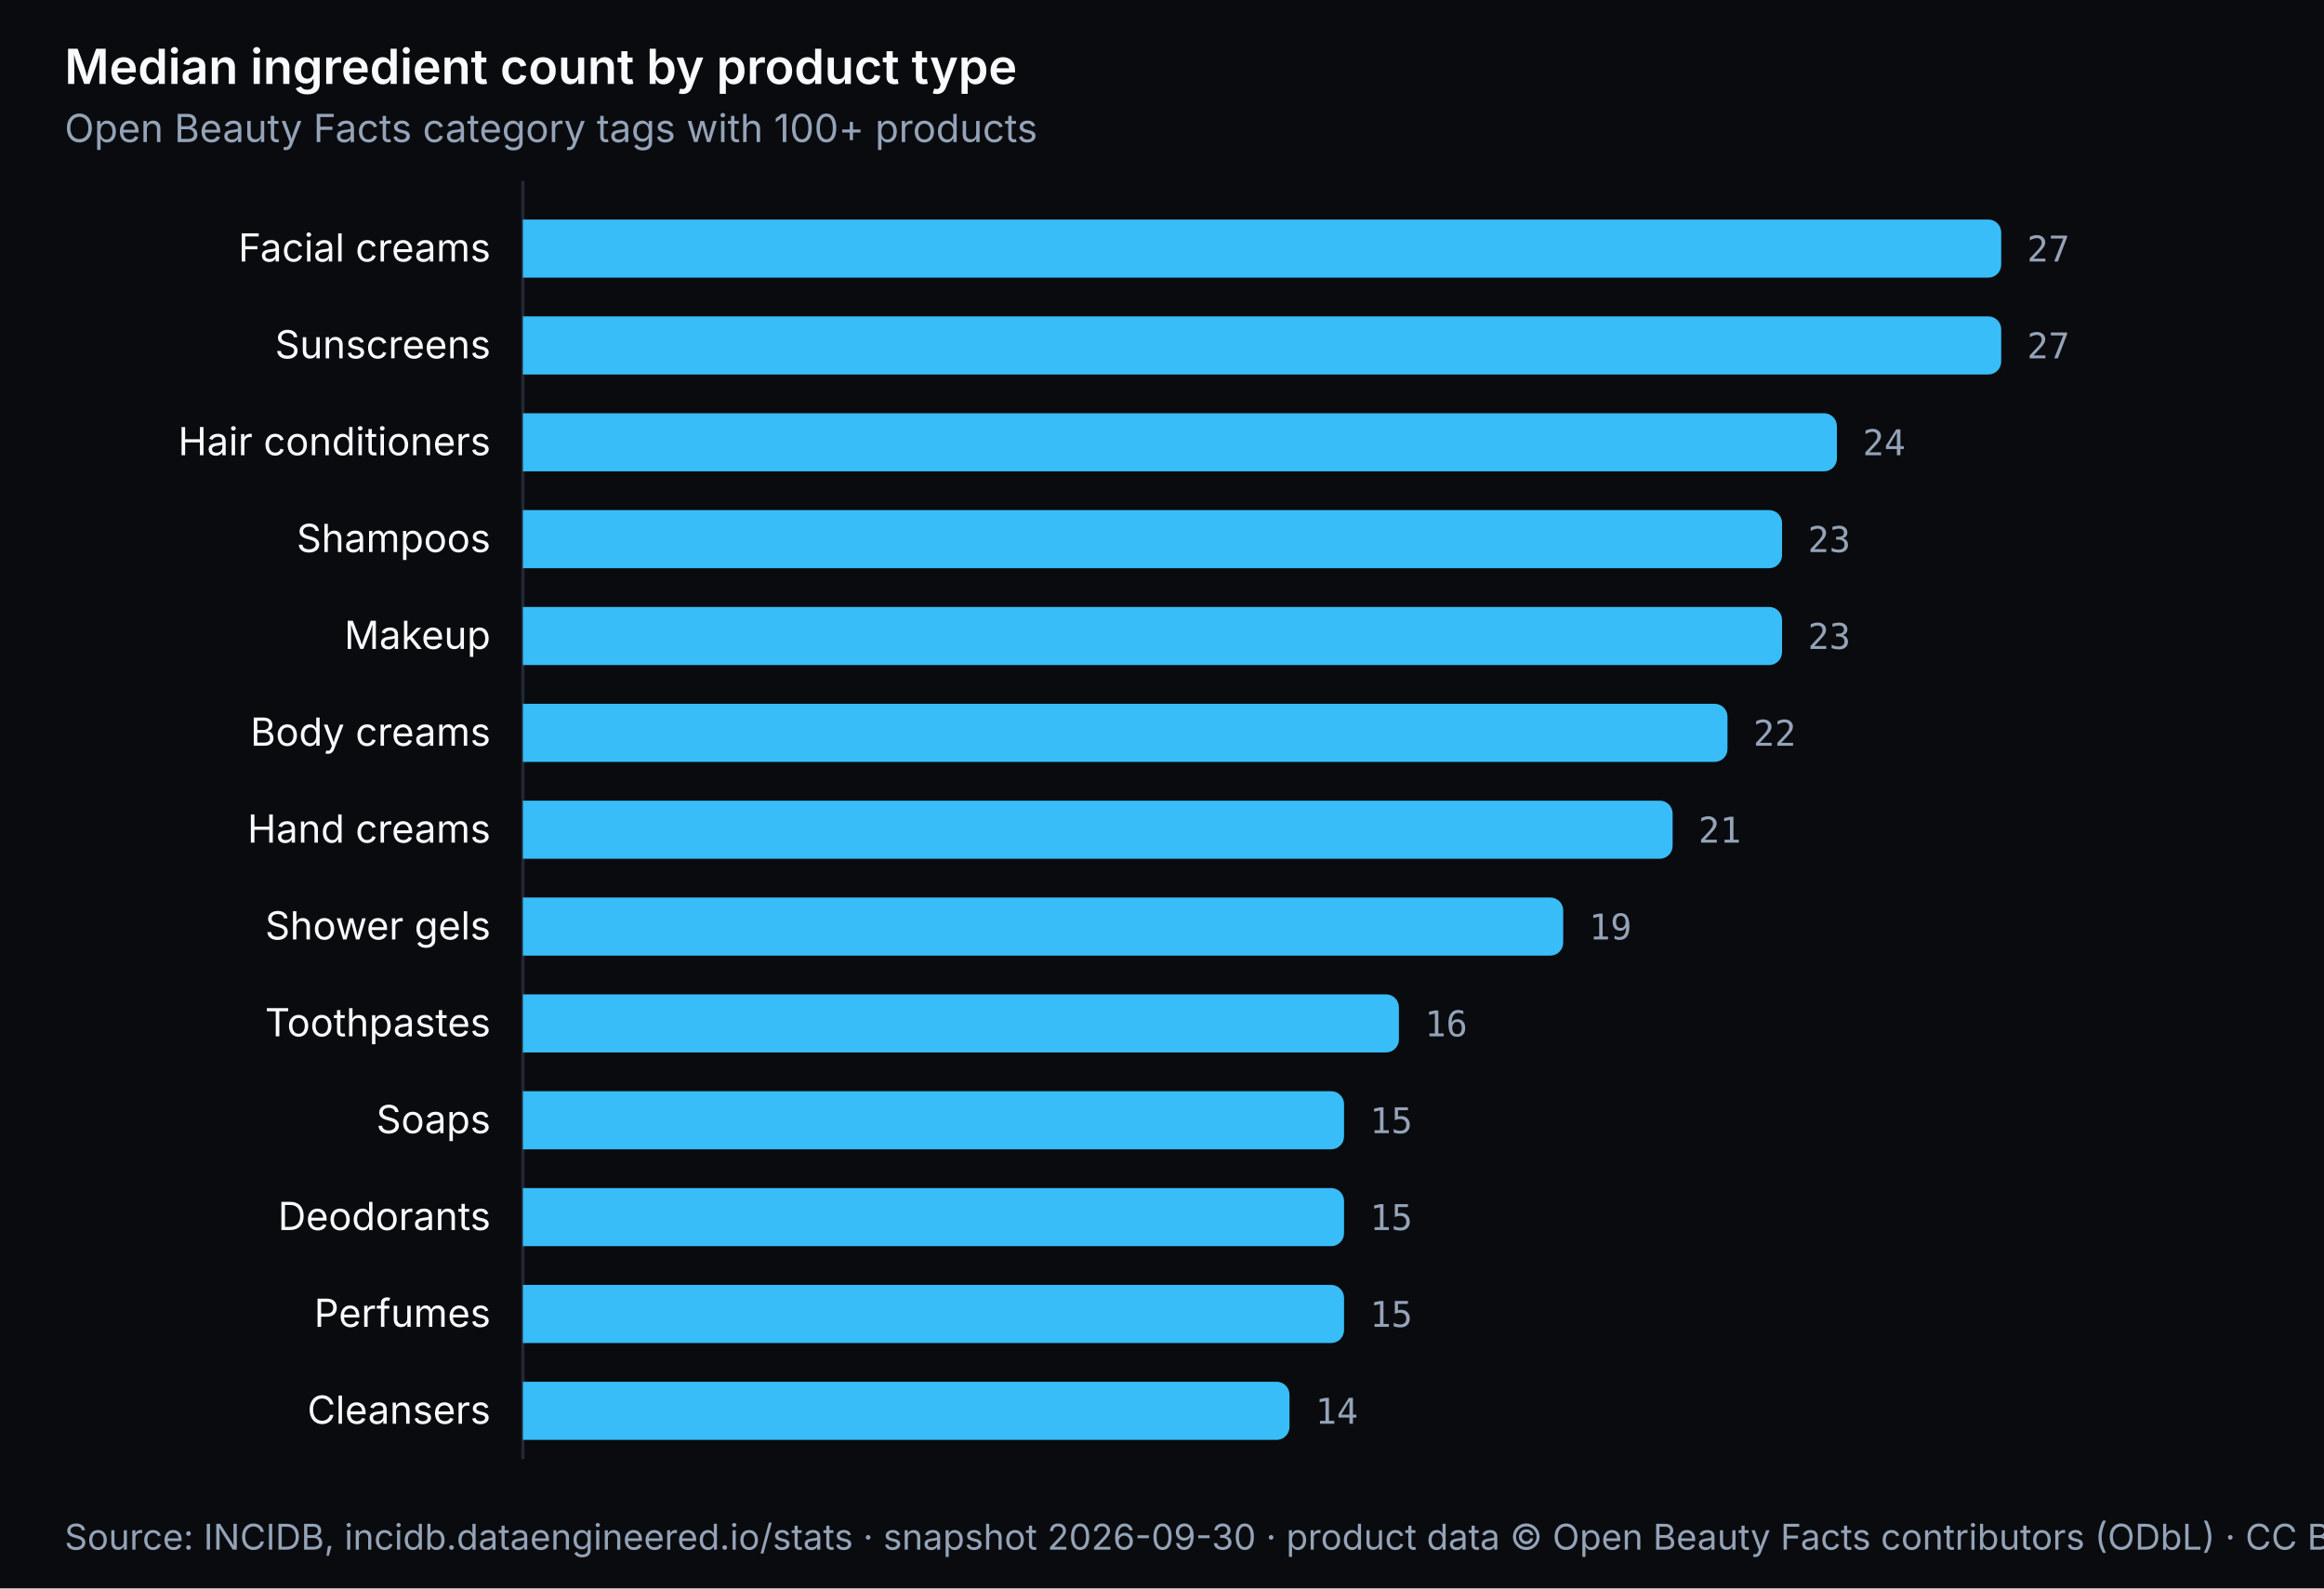
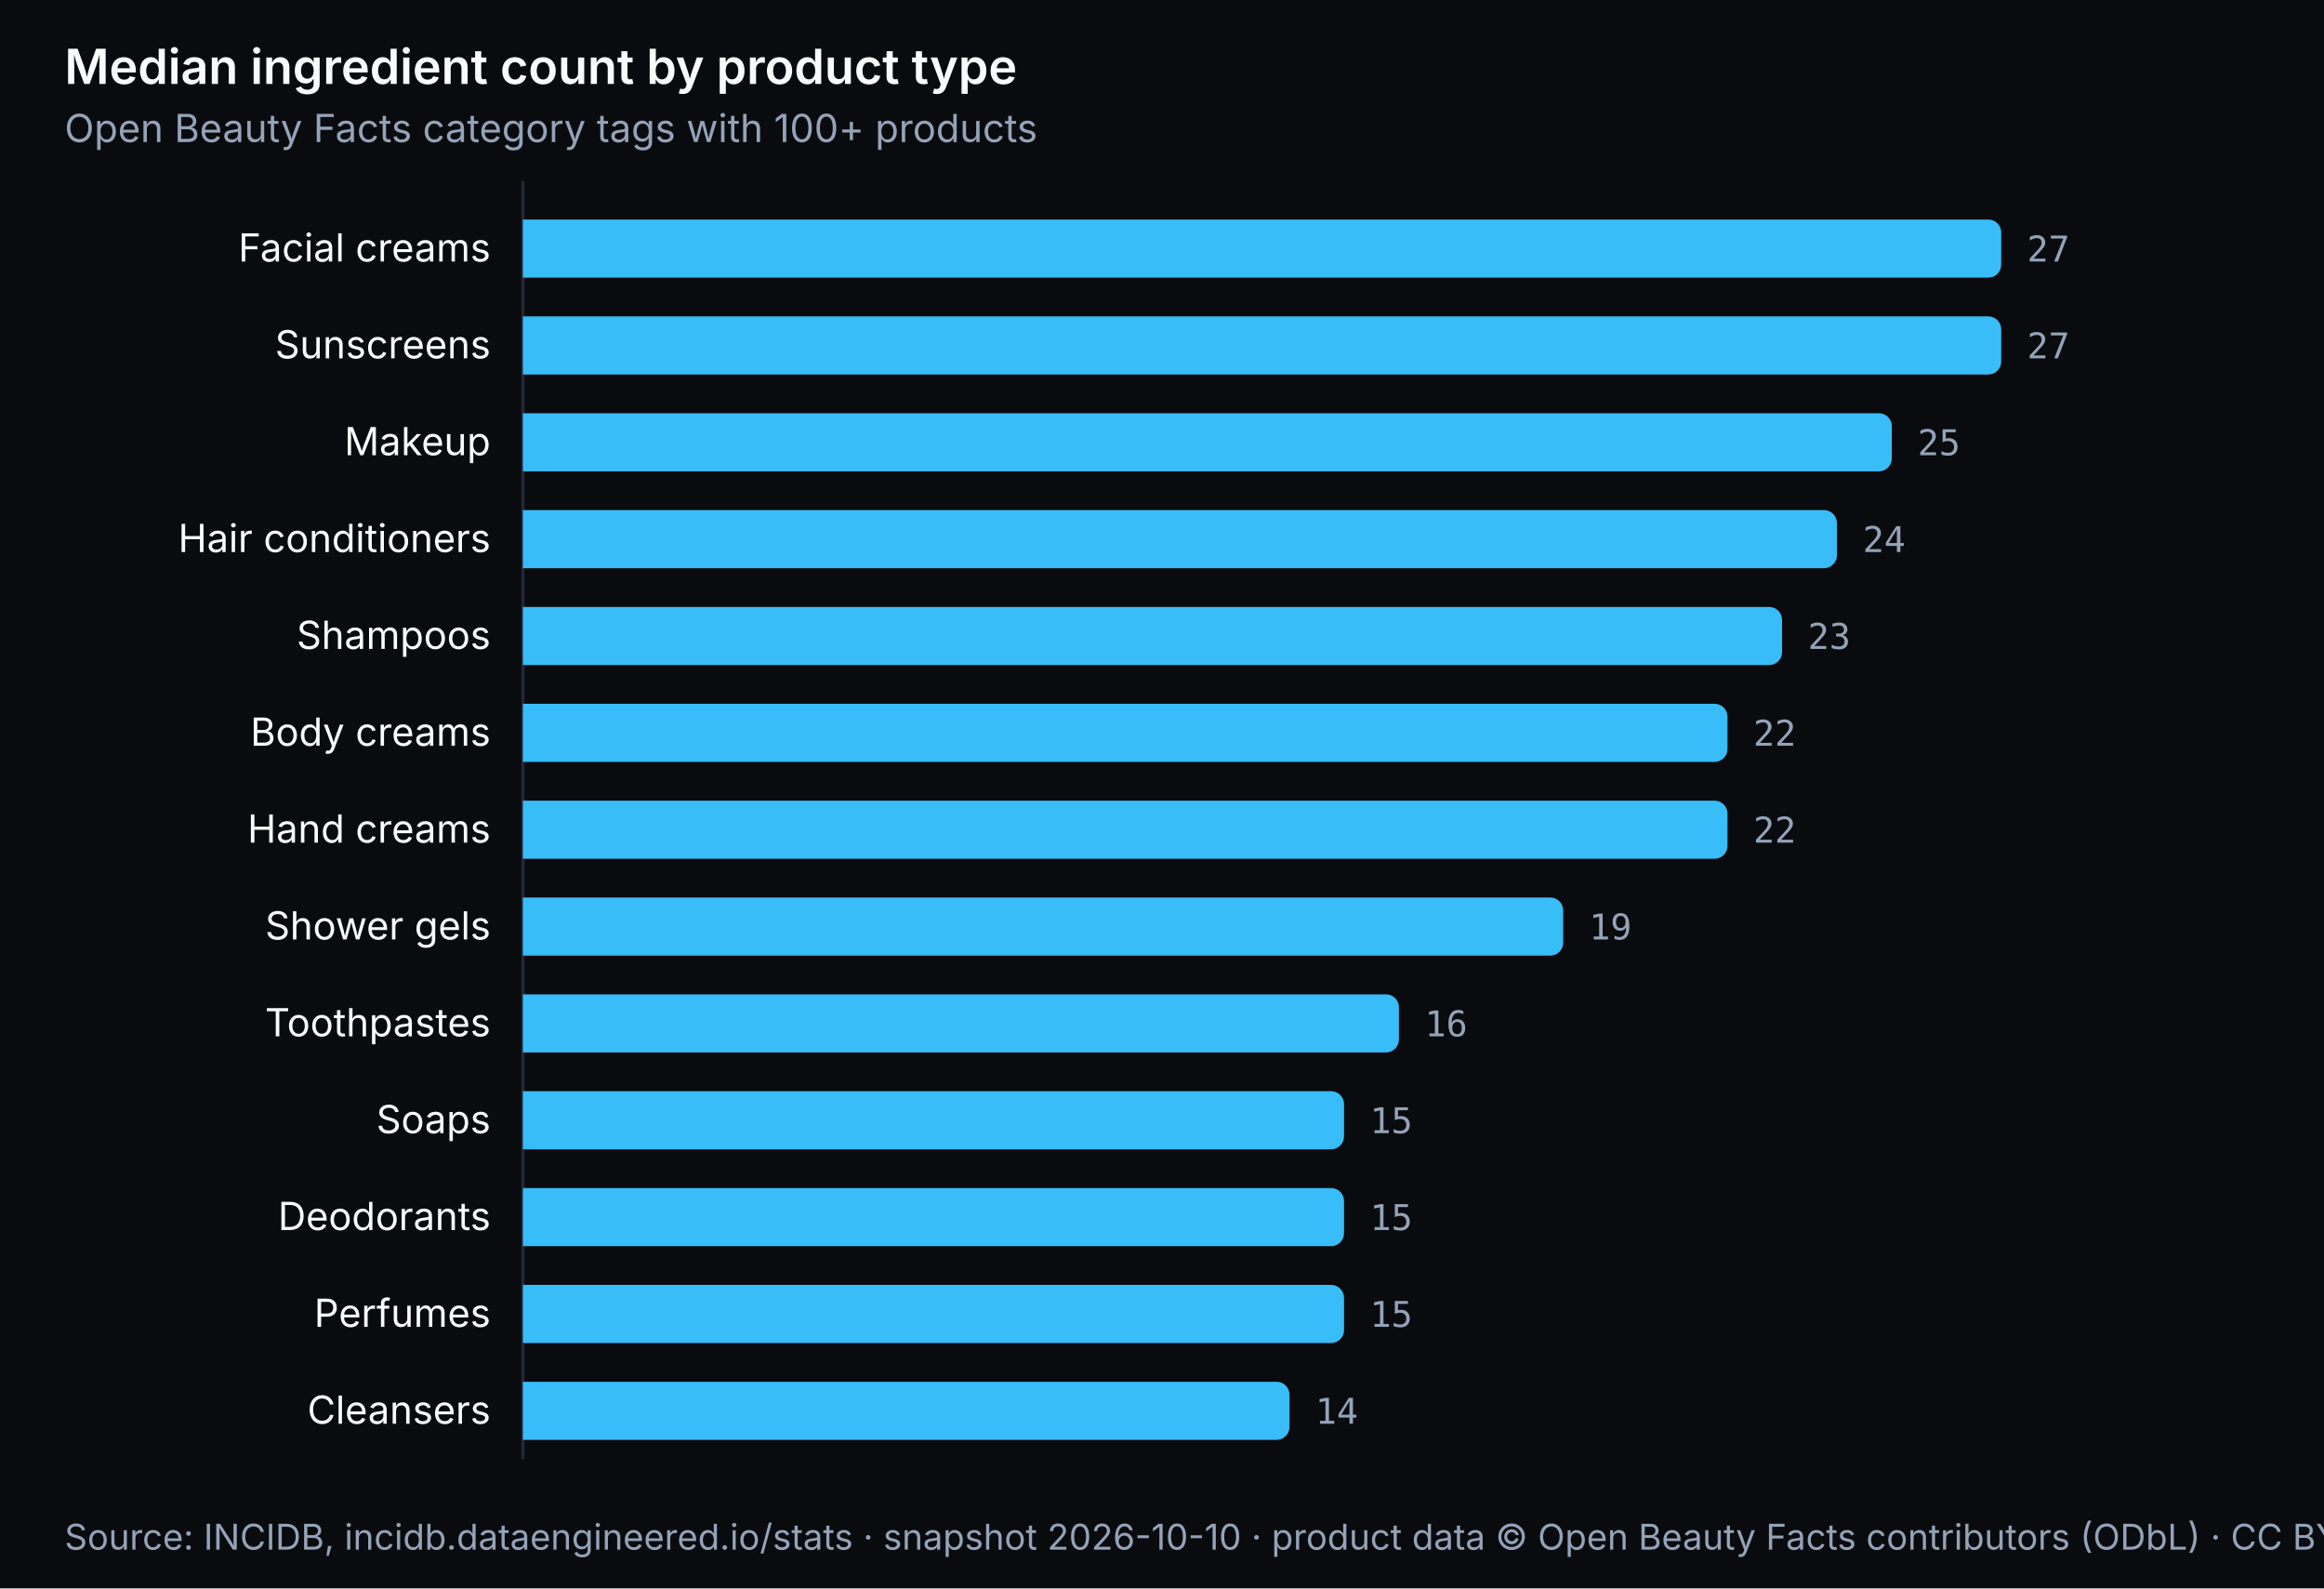
<svg xmlns="http://www.w3.org/2000/svg" viewBox="0 0 720 492" width="720" height="492" role="img" aria-labelledby="t-ingredients-by-category d-ingredients-by-category" font-family="'Space Grotesk', 'Inter', system-ui, -apple-system, 'Segoe UI', sans-serif" font-size="12">
  <rect width="720" height="492" fill="#0A0B0E" />
  <text x="20" y="26" font-size="15" font-weight="600" fill="#F8FAFC">Median ingredient count by product type</text>
  <text x="20" y="44" font-size="12" fill="#94A3B8">Open Beauty Facts category tags with 100+ products</text>
  <line x1="162" y1="56" x2="162" y2="452" stroke="#232838" stroke-width="1" />
  <g>
    <rect x="0" y="62" width="720" height="30" fill="transparent" />
    <path d="M162 68.0 h454.0 a4 4 0 0 1 4 4 v10 a4 4 0 0 1 -4 4 h-454.0 z" fill="#38BDF8" />
    <text x="152" y="81.0" text-anchor="end" fill="#F8FAFC">Facial creams</text>
    <text x="628.0" y="81.0" fill="#94A3B8" font-family="'JetBrains Mono', ui-monospace, Menlo, Consolas, monospace" font-size="11">27</text>
  </g>
  <g>
    <rect x="0" y="92" width="720" height="30" fill="transparent" />
    <path d="M162 98.0 h454.0 a4 4 0 0 1 4 4 v10 a4 4 0 0 1 -4 4 h-454.0 z" fill="#38BDF8" />
    <text x="152" y="111.0" text-anchor="end" fill="#F8FAFC">Sunscreens</text>
    <text x="628.0" y="111.0" fill="#94A3B8" font-family="'JetBrains Mono', ui-monospace, Menlo, Consolas, monospace" font-size="11">27</text>
  </g>
  <g>
    <rect x="0" y="122" width="720" height="30" fill="transparent" />
-     <path d="M162 128.0 h403.1 a4 4 0 0 1 4 4 v10 a4 4 0 0 1 -4 4 h-403.1 z" fill="#38BDF8" />
-     <text x="152" y="141.0" text-anchor="end" fill="#F8FAFC">Hair conditioners</text>
-     <text x="577.1" y="141.0" fill="#94A3B8" font-family="'JetBrains Mono', ui-monospace, Menlo, Consolas, monospace" font-size="11">24</text>
+     <path d="M162 128.0 h420.1 a4 4 0 0 1 4 4 v10 a4 4 0 0 1 -4 4 h-420.1 z" fill="#38BDF8" />
+     <text x="152" y="141.0" text-anchor="end" fill="#F8FAFC">Makeup</text>
+     <text x="594.1" y="141.0" fill="#94A3B8" font-family="'JetBrains Mono', ui-monospace, Menlo, Consolas, monospace" font-size="11">25</text>
  </g>
  <g>
    <rect x="0" y="152" width="720" height="30" fill="transparent" />
-     <path d="M162 158.0 h386.1 a4 4 0 0 1 4 4 v10 a4 4 0 0 1 -4 4 h-386.1 z" fill="#38BDF8" />
-     <text x="152" y="171.0" text-anchor="end" fill="#F8FAFC">Shampoos</text>
-     <text x="560.1" y="171.0" fill="#94A3B8" font-family="'JetBrains Mono', ui-monospace, Menlo, Consolas, monospace" font-size="11">23</text>
+     <path d="M162 158.0 h403.1 a4 4 0 0 1 4 4 v10 a4 4 0 0 1 -4 4 h-403.1 z" fill="#38BDF8" />
+     <text x="152" y="171.0" text-anchor="end" fill="#F8FAFC">Hair conditioners</text>
+     <text x="577.1" y="171.0" fill="#94A3B8" font-family="'JetBrains Mono', ui-monospace, Menlo, Consolas, monospace" font-size="11">24</text>
  </g>
  <g>
    <rect x="0" y="182" width="720" height="30" fill="transparent" />
    <path d="M162 188.0 h386.1 a4 4 0 0 1 4 4 v10 a4 4 0 0 1 -4 4 h-386.1 z" fill="#38BDF8" />
-     <text x="152" y="201.0" text-anchor="end" fill="#F8FAFC">Makeup</text>
+     <text x="152" y="201.0" text-anchor="end" fill="#F8FAFC">Shampoos</text>
    <text x="560.1" y="201.0" fill="#94A3B8" font-family="'JetBrains Mono', ui-monospace, Menlo, Consolas, monospace" font-size="11">23</text>
  </g>
  <g>
    <rect x="0" y="212" width="720" height="30" fill="transparent" />
    <path d="M162 218.0 h369.2 a4 4 0 0 1 4 4 v10 a4 4 0 0 1 -4 4 h-369.2 z" fill="#38BDF8" />
    <text x="152" y="231.0" text-anchor="end" fill="#F8FAFC">Body creams</text>
    <text x="543.2" y="231.0" fill="#94A3B8" font-family="'JetBrains Mono', ui-monospace, Menlo, Consolas, monospace" font-size="11">22</text>
  </g>
  <g>
    <rect x="0" y="242" width="720" height="30" fill="transparent" />
-     <path d="M162 248.0 h352.2 a4 4 0 0 1 4 4 v10 a4 4 0 0 1 -4 4 h-352.2 z" fill="#38BDF8" />
+     <path d="M162 248.0 h369.2 a4 4 0 0 1 4 4 v10 a4 4 0 0 1 -4 4 h-369.2 z" fill="#38BDF8" />
    <text x="152" y="261.0" text-anchor="end" fill="#F8FAFC">Hand creams</text>
-     <text x="526.2" y="261.0" fill="#94A3B8" font-family="'JetBrains Mono', ui-monospace, Menlo, Consolas, monospace" font-size="11">21</text>
+     <text x="543.2" y="261.0" fill="#94A3B8" font-family="'JetBrains Mono', ui-monospace, Menlo, Consolas, monospace" font-size="11">22</text>
  </g>
  <g>
    <rect x="0" y="272" width="720" height="30" fill="transparent" />
    <path d="M162 278.0 h318.3 a4 4 0 0 1 4 4 v10 a4 4 0 0 1 -4 4 h-318.3 z" fill="#38BDF8" />
    <text x="152" y="291.0" text-anchor="end" fill="#F8FAFC">Shower gels</text>
    <text x="492.3" y="291.0" fill="#94A3B8" font-family="'JetBrains Mono', ui-monospace, Menlo, Consolas, monospace" font-size="11">19</text>
  </g>
  <g>
    <rect x="0" y="302" width="720" height="30" fill="transparent" />
    <path d="M162 308.0 h267.4 a4 4 0 0 1 4 4 v10 a4 4 0 0 1 -4 4 h-267.4 z" fill="#38BDF8" />
    <text x="152" y="321.0" text-anchor="end" fill="#F8FAFC">Toothpastes</text>
    <text x="441.4" y="321.0" fill="#94A3B8" font-family="'JetBrains Mono', ui-monospace, Menlo, Consolas, monospace" font-size="11">16</text>
  </g>
  <g>
    <rect x="0" y="332" width="720" height="30" fill="transparent" />
    <path d="M162 338.0 h250.4 a4 4 0 0 1 4 4 v10 a4 4 0 0 1 -4 4 h-250.4 z" fill="#38BDF8" />
    <text x="152" y="351.0" text-anchor="end" fill="#F8FAFC">Soaps</text>
    <text x="424.4" y="351.0" fill="#94A3B8" font-family="'JetBrains Mono', ui-monospace, Menlo, Consolas, monospace" font-size="11">15</text>
  </g>
  <g>
    <rect x="0" y="362" width="720" height="30" fill="transparent" />
    <path d="M162 368.0 h250.4 a4 4 0 0 1 4 4 v10 a4 4 0 0 1 -4 4 h-250.4 z" fill="#38BDF8" />
    <text x="152" y="381.0" text-anchor="end" fill="#F8FAFC">Deodorants</text>
    <text x="424.4" y="381.0" fill="#94A3B8" font-family="'JetBrains Mono', ui-monospace, Menlo, Consolas, monospace" font-size="11">15</text>
  </g>
  <g>
    <rect x="0" y="392" width="720" height="30" fill="transparent" />
    <path d="M162 398.0 h250.4 a4 4 0 0 1 4 4 v10 a4 4 0 0 1 -4 4 h-250.4 z" fill="#38BDF8" />
    <text x="152" y="411.0" text-anchor="end" fill="#F8FAFC">Perfumes</text>
    <text x="424.4" y="411.0" fill="#94A3B8" font-family="'JetBrains Mono', ui-monospace, Menlo, Consolas, monospace" font-size="11">15</text>
  </g>
  <g>
    <rect x="0" y="422" width="720" height="30" fill="transparent" />
    <path d="M162 428.0 h233.5 a4 4 0 0 1 4 4 v10 a4 4 0 0 1 -4 4 h-233.5 z" fill="#38BDF8" />
    <text x="152" y="441.0" text-anchor="end" fill="#F8FAFC">Cleansers</text>
    <text x="407.5" y="441.0" fill="#94A3B8" font-family="'JetBrains Mono', ui-monospace, Menlo, Consolas, monospace" font-size="11">14</text>
  </g>
-   <text x="20" y="480" font-size="11" fill="#94A3B8">Source: INCIDB, incidb.dataengineered.io/stats · snapshot 2026-09-30 · product data © Open Beauty Facts contributors (ODbL) · CC BY 4.0</text>
+   <text x="20" y="480" font-size="11" fill="#94A3B8">Source: INCIDB, incidb.dataengineered.io/stats · snapshot 2026-10-10 · product data © Open Beauty Facts contributors (ODbL) · CC BY 4.0</text>
</svg>
